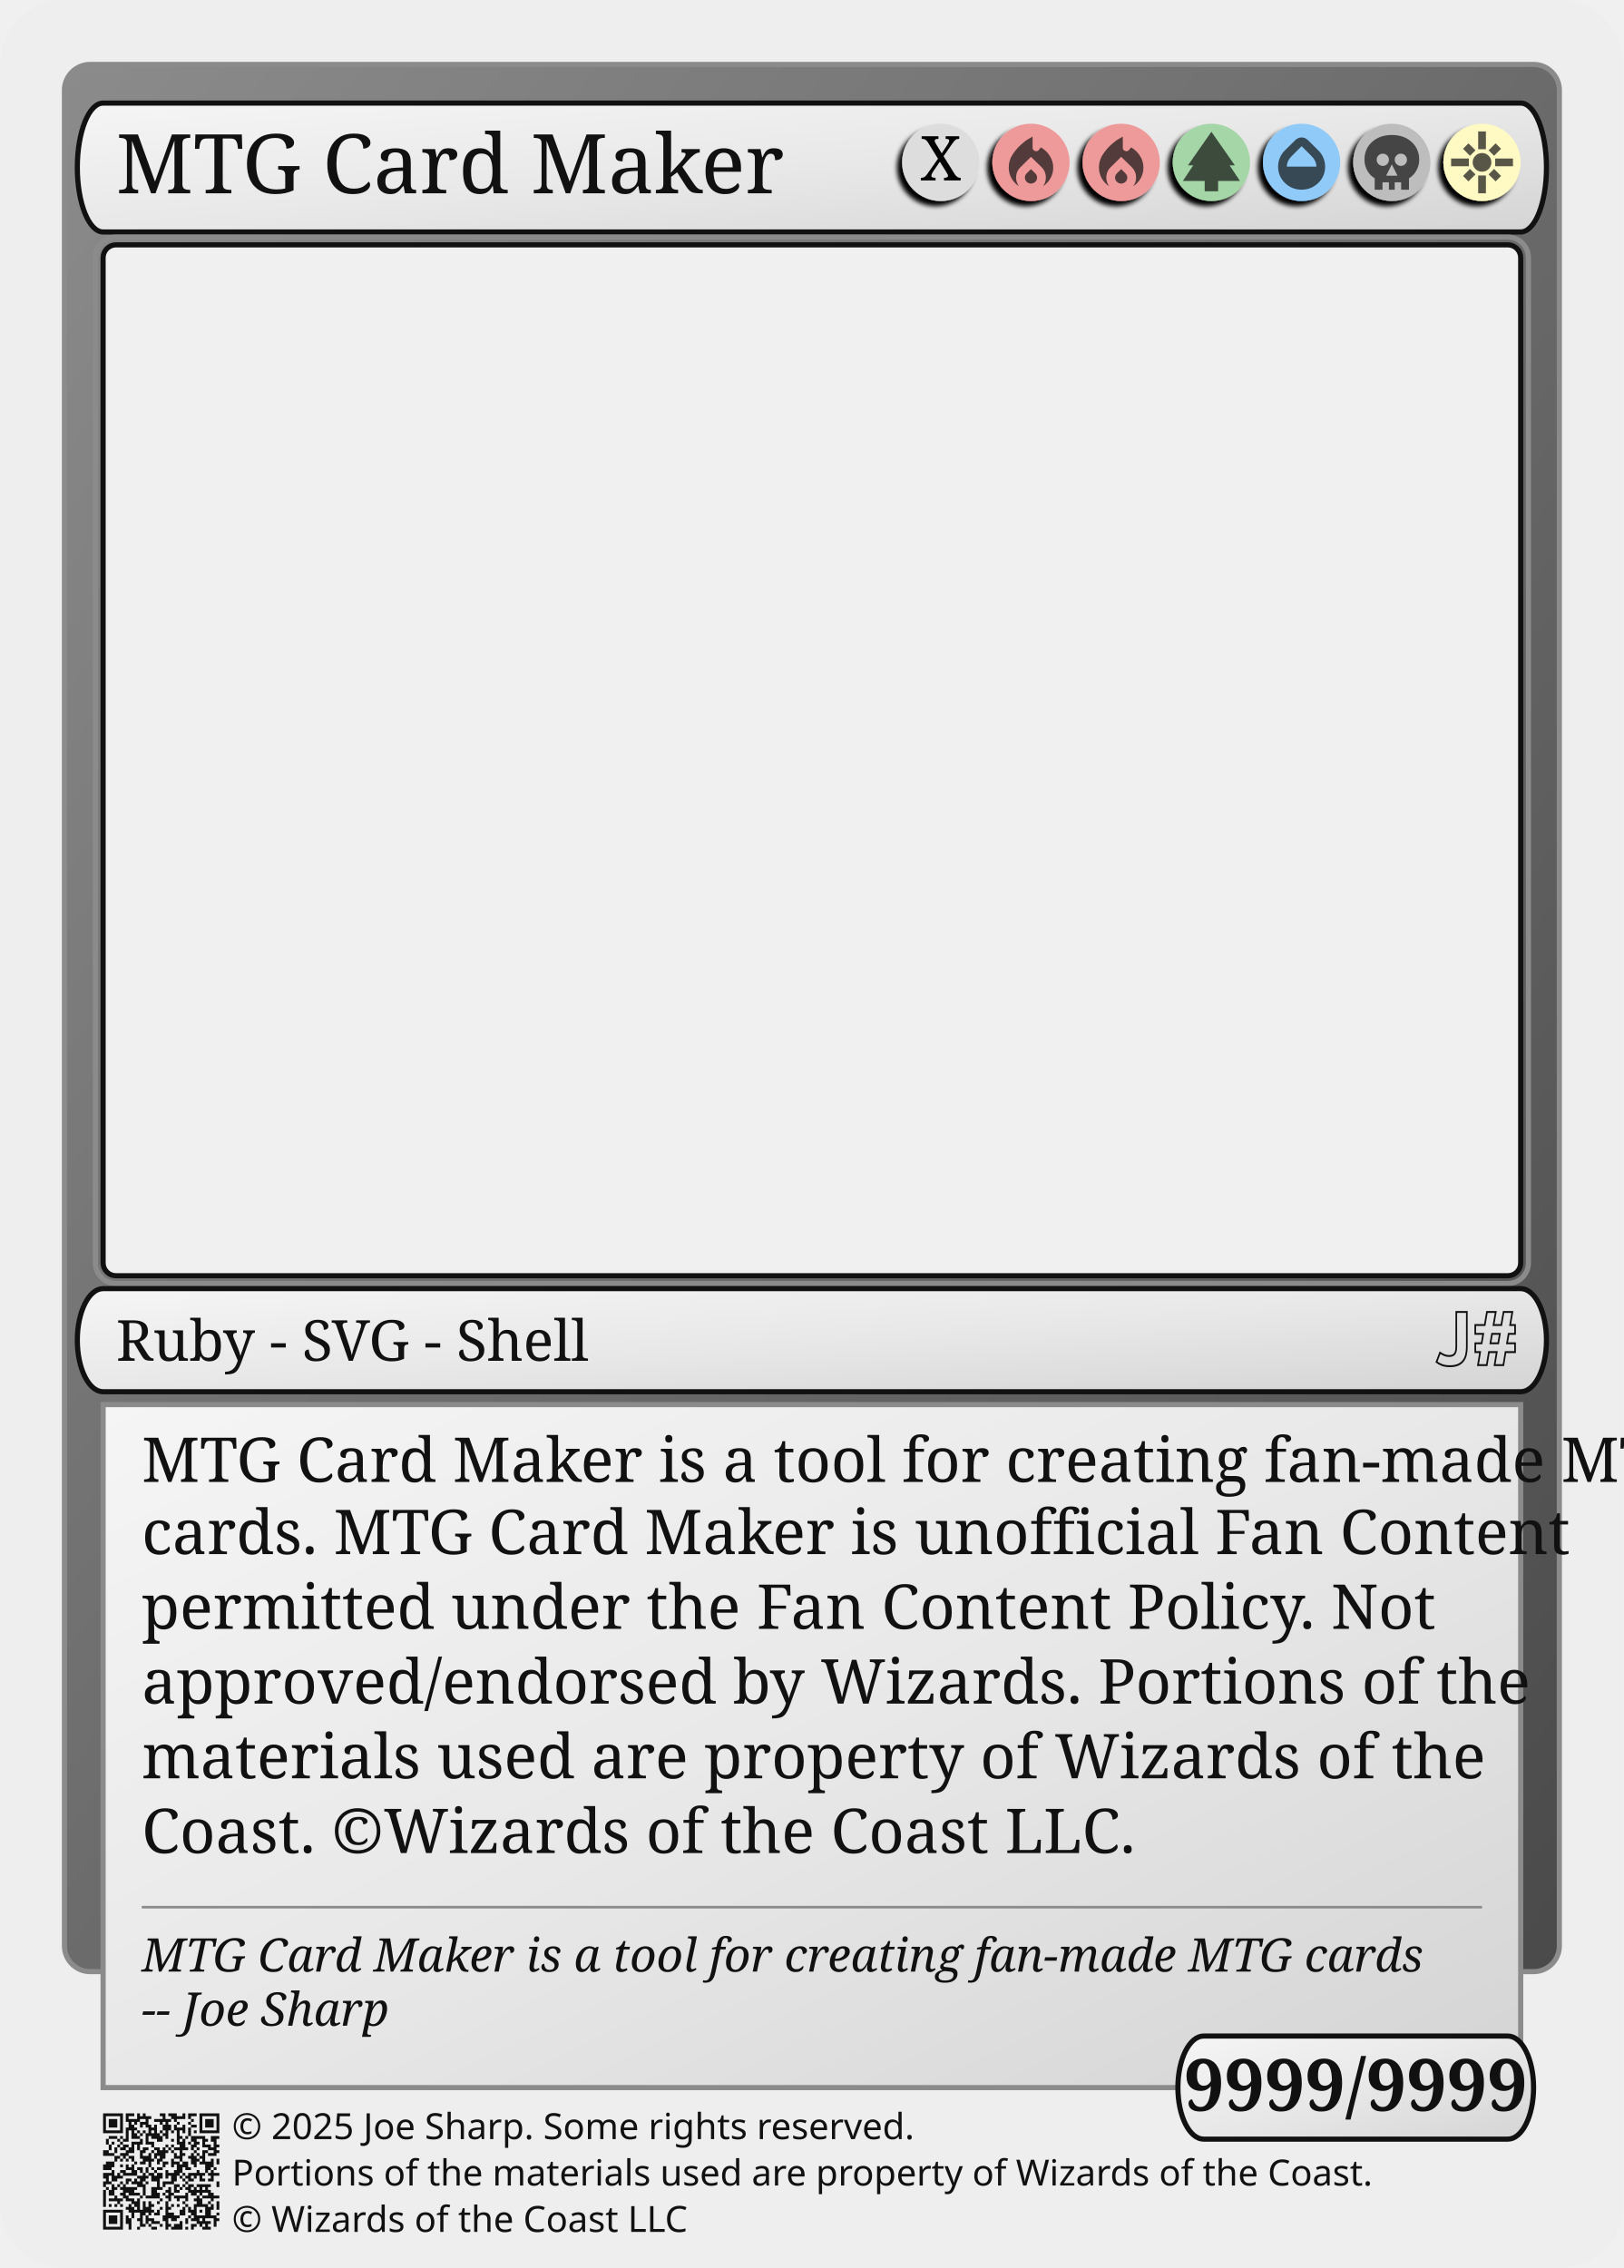
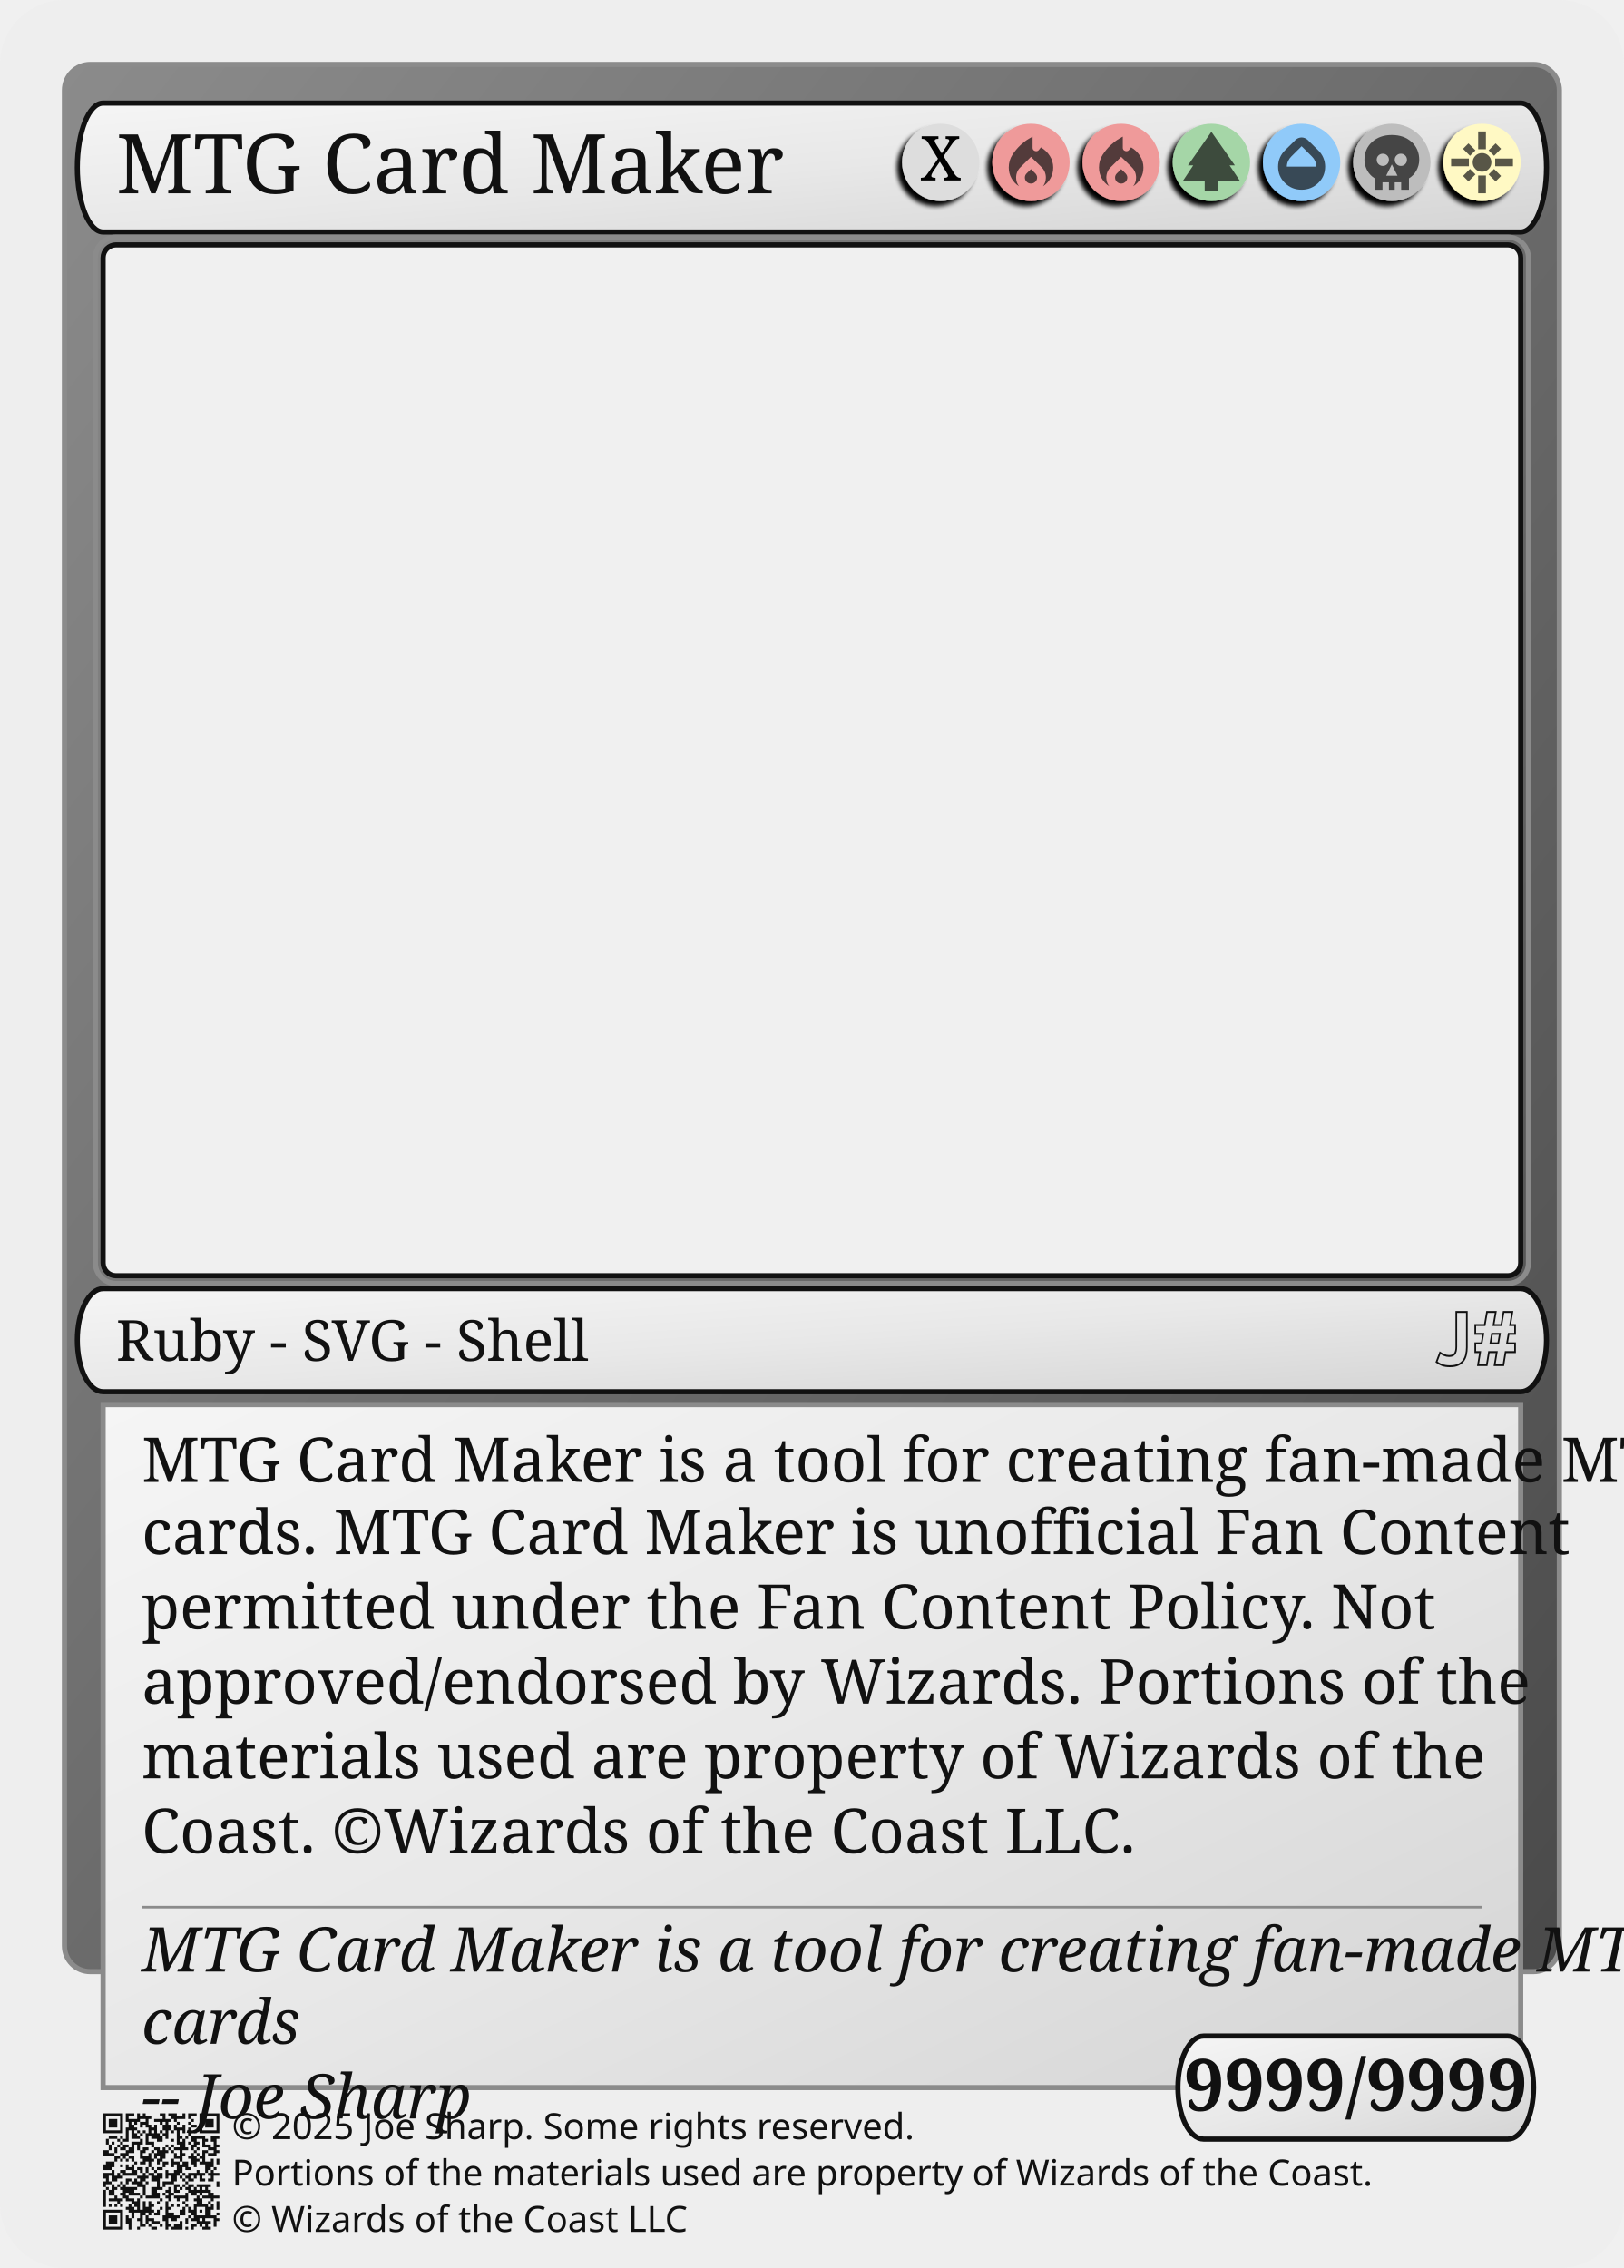
<svg xmlns="http://www.w3.org/2000/svg" width="630" height="880">
  <style>
@font-face {
  font-family: 'Goudy Mediaeval DemiBold';
  src: url('fonts/Goudy Mediaeval DemiBold.ttf') format('truetype');
  font-weight: normal;
  font-style: normal;
}

</style>
  <style>
/* Font Classes */
.card-name {
  font-family: 'Goudy Mediaeval DemiBold', serif;
  font-weight: normal;
  font-style: normal;
}

.card-type {
  font-family: 'Goudy Mediaeval DemiBold', serif;
  font-weight: normal;
  font-style: normal;
}

.card-rules-text {
  font-family: serif;
  font-weight: normal;
  font-style: normal;
}

.card-flavor-text {
  font-family: serif;
  font-weight: normal;
  font-style: italic;
}

.card-power-toughness {
  font-family: serif;
  font-weight: bold;
  font-style: normal;
}

.card-copyright {
  font-family: sans-serif;
  font-weight: normal;
  font-style: normal;
}

.mana-cost-text {
  font-family: serif;
  font-weight: normal;
  font-style: normal;
}

.mana-cost-text-large {
  font-family: serif;
  font-weight: semibold;
  font-style: normal;
}

</style>
  <defs>
    <mask id="artWindowMask">
      <rect x="0" y="0" width="100%" height="100%" fill="#FFF" />
      <rect x="40" y="95" width="550" height="400" fill="#000" rx="5" ry="5" />
    </mask>
  </defs>
  <rect x="0" y="0" width="630" height="880" fill="#EEE" rx="25" ry="25" mask="url(#artWindowMask)" />
  <path fill="#111" transform="translate(40,820) scale(1.1)" d="M0 0h7v7h-7zM8 0h3v1h-2v1h3v-2h1v1h1v-1h1v1h2v1h-1v2h1v1h1v-1h1v3h1v-1h1v-2h-1v-1h-2v-1h3v-1h-1v-1h2v2h2v-1h-1v-1h3v1h2v-1h1v2h-3v1h-1v-1h-1v1h-1v1h1v2h-1v3h-1v-1h-1v-1h-1v1h1v2h-2v-1h-2v-1h-1v2h2v2h-1v-1h-2v-4h-1v-1h1v1h1v-2h-1v-1h-1v1h-1v-2h-1v1h-1v-1h-1v1h1v1h1v1h-1v1h1v-1h1v1h-1v1h1v-1h1v1h-1v1h-3v-3h-1v4h-2v-1h-1v-1h1v1h1v-4h1v-2h-1zM30 0h3v1h-2v1h-1zM34 0h7v7h-7zM1 1v5h5v-5zM35 1v5h5v-5zM2 2h3v3h-3zM13 2v1h2v-1zM31 2h1v1h-1zM36 2h3v3h-3zM21 3v1h1v-1zM26 3h1v1h-1zM30 3h1v1h-1zM25 4h1v1h2v-1h1v3h-1v-1h-1v2h1v1h-1v1h1v-1h1v-1h1v-3h1v-1h2v1h-2v3h-1v1h-1v3h1v1h-2v1h1v1h-1v2h-1v-1h-2v-2h-1v-1h-1v-1h-1v-1h1v1h1v-1h1v1h-1v1h1v-1h2v-1h-1v-5h-1zM17 6v1h1v-1zM21 6v1h1v-1zM24 6h1v1h-1zM32 6h1v1h-1zM2 8h3v1h-3zM31 8h5v1h1v1h-1v1h2v1h1v-2h-1v-2h3v1h-1v2h1v1h-1v1h1v1h-1v1h-3v-1h-1v3h2v-1h1v3h-1v1h-1v1h-1v-3h-2v-1h-1v2h-1v-1h-1v-2h-1v-1h1v-1h1v-1h-1v-2h-1v-1h1zM1 9h1v2h-1zM5 9h1v1h-1zM13 9h1v2h-1v2h-1v-2h-1v3h-2v1h-1v1h-1v-1h-1v-1h2v-1h-2v-1h-1v-1h1v-1h1v1h-1v1h1v-1h2v1h-1v1h1v-1h1v-2h3zM24 9h1v1h-1zM33 9v1h1v1h-1v1h-1v1h1v-1h1v1h-1v1h-1v1h1v-1h1v1h-1v1h1v-1h1v-2h2v-1h-2v-3zM3 10h1v1h-1zM31 10v1h1v-1zM2 11h1v2h-1zM4 12h1v2h-1zM14 12h2v1h-1v1h-1v1h2v-1h1v-1h1v-1h2v1h1v-1h1v1h1v1h-1v2h-1v1h-1v1h-1v-2h-1v-2h-1v2h1v1h-1v2h-1v-2h-1v1h-2v-1h1v-1h-1v-3h1zM0 13h2v1h2v1h-4zM18 13v1h1v-1zM25 13v1h1v1h1v-2zM37 13v1h2v-1zM4 15h2v1h-1v1h-1zM9 15h2v2h-1v-1h-1zM19 15v1h1v-1zM6 16h1v1h-1zM8 16h1v1h-1zM24 16h1v1h2v1h1v-1h2v2h1v1h-2v-1h-1v2h-1v1h-1v2h-1v1h-3v1h-1v-2h3v-2h-1v1h-1v-3h1v1h2v-1h1v-2h-1v1h-1zM34 16v1h1v-1zM40 16h1v2h-1zM1 17h3v2h-1v1h-3v-2h1zM11 17h1v1h-1zM21 17h2v1h-1v1h-1zM6 18h1v1h-1zM8 18h1v1h1v-1h1v2h1v-1h2v2h-1v-1h-1v2h-5v-1h-1v-1h2zM15 19h1v2h-1zM17 19h1v1h-1zM19 19h2v1h-2zM39 19h1v1h-1zM3 20h1v2h1v-1h1v1h1v1h-2v1h-2v-2h-1v2h1v1h-2v1h-1v-2h1v-1h-1v-2h3zM8 20v1h2v-1zM18 20h1v1h-1zM33 20h1v1h2v1h-1v1h1v1h-2v-2h-1v1h-1v-1h-1v1h1v1h-2v-1h-1v-1h-1v-1h1v1h1v-1h3zM38 20h1v1h2v1h-2v2h-2v-1h1v-1h-1v-1h1zM14 21h1v1h1v-1h2v1h1v-1h2v2h-1v3h1v1h-2v1h1v2h-5v-1h-1v-3h-2v-1h-2v-1h-1v1h-1v-2h2v1h1v-1h1v-1h2zM16 22v1h-1v1h-1v1h1v-1h1v1h-1v4h2v-3h2v-2h-2v-2zM27 22h1v1h-1zM12 23v1h1v-1zM28 23h1v1h-1zM6 24h1v1h-1zM29 24h1v1h-1zM40 24h1v2h-1zM3 25h1v1h1v-1h1v1h-1v1h-1v2h-2v-2h-1v-1h1v1h1zM7 25h1v1h4v1h-1v1h2v1h-4v-1h-1v1h1v1h2v1h1v-1h1v-1h1v1h-1v4h1v-3h1v2h1v-2h1v1h1v1h-1v1h1v1h-1v1h-1v-1h-1v1h-1v3h1v-3h1v1h2v1h2v1h-3v-1h-1v1h-1v1h-2v-2h-1v-1h1v-2h-2v2h-1v-2h-1v-1h-1v-1h1v-1h1v-1h-2v-1h-1v-1h-1v-1h1v-1h-1v-1h1zM25 25h2v1h-1v1h1v-1h1v-1h1v1h-1v1h-1v1h-2zM30 25h2v1h-1v1h1v-1h1v-1h5v1h-1v1h1v1h1v1h2v1h-2v1h-1v-1h-3v-1h-1v-1h-1v1h-2v-1h-1v-1h-1v-1h1zM23 26h1v2h1v1h-1v2h-1v-1h-1v-1h-1v-1h1v-1h1zM33 26v1h1v-1zM35 26v1h1v-1zM0 27h1v6h-1zM22 28v1h1v-1zM29 28h1v3h-1v-1h-2v1h-1v-1h-1v-1h4zM35 28v1h2v-1zM4 29h1v1h2v1h-1v1h-1v-1h-3v-1h2zM33 29h1v1h1v2h2v-1h1v1h-1v1h1v-1h1v2h-1v2h2v-1h1v1h-1v1h1v1h-1v2h-1v-3h-3v1h2v1h-1v1h1v1h-3v-1h-1v-1h-1v-1h-2v-1h-1v-1h1v-1h-1v-2h-1v-1h-1v-1h1v1h1v1h1v1h1v-2h1v-1h-1v-1h1zM20 30h1v1h-1zM19 31h1v1h-1zM22 31h1v2h1v-1h1v1h-1v1h-1v1h2v1h2v-2h1v-1h1v3h-2v1h-1v1h-2v-1h-1v2h1v1h-1v1h-1v-3h-1v-2h1zM40 31h1v3h-1zM2 32h1v1h-1zM4 32h1v1h-1zM6 32h1v1h-1zM10 32v1h1v-1zM26 32h1v1h-1zM11 33v1h1v-1zM20 33h1v1h-1zM33 33v3h3v-3zM0 34h7v7h-7zM19 34h1v2h-2v-1h1zM34 34h1v1h-1zM1 35v5h5v-5zM2 36h3v3h-3zM8 36h1v1h1v4h-1v-2h-1zM31 36v1h1v-1zM29 37h1v2h-1zM34 37v1h1v-1zM27 38h1v3h-4v-1h1v-1h2zM16 39h1v1h-1zM20 39h1v1h-1zM31 39h2v1h-1v1h-1zM35 39v1h1v-1zM12 40h1v1h-1zM17 40h2v1h-2zM29 40h1v1h-1z" />
  <text x="90" y="830" fill="#111" font-size="14" text-anchor="start" class="card-copyright">
© 2025 Joe Sharp. Some rights reserved.
</text>
  <text x="90" y="848" fill="#111" font-size="14" text-anchor="start" class="card-copyright">
Portions of the materials used are property of Wizards of the Coast.
</text>
  <text x="90" y="866" fill="#111" font-size="14" text-anchor="start" class="card-copyright">
© Wizards of the Coast LLC
</text>
  <defs>
    <linearGradient id="colorless_card_gradient" x1="0%" y1="0%" x2="100%" y2="100%">
      <stop offset="0%" stop-color="#3D3D3D" />
      <stop offset="50%" stop-color="#111" />
      <stop offset="100%" stop-color="#1A1A1A" />
    </linearGradient>
    <linearGradient id="colorless_frame_gradient" x1="0%" y1="0%" x2="100%" y2="100%">
      <stop offset="0%" stop-color="#8B8B8B" />
      <stop offset="50%" stop-color="#6B6B6B" />
      <stop offset="100%" stop-color="#4A4A4A" />
    </linearGradient>
    <linearGradient id="colorless_name_gradient" x1="0%" y1="0%" x2="100%" y2="100%">
      <stop offset="0%" stop-color="#F5F5F5" />
      <stop offset="50%" stop-color="#E8E8E8" />
      <stop offset="100%" stop-color="#D4D4D4" />
    </linearGradient>
    <linearGradient id="colorless_text_box_gradient" x1="0%" y1="0%" x2="100%" y2="100%">
      <stop offset="0%" stop-color="#F5F5F5" />
      <stop offset="50%" stop-color="#E8E8E8" />
      <stop offset="100%" stop-color="#D4D4D4" />
    </linearGradient>
    <linearGradient id="colorless_metallic_highlight_gradient" x1="0%" y1="0%" x2="100%" y2="100%">
      <stop offset="0%" stop-color="#8B8B8B" stop-opacity="0.6" />
      <stop offset="20%" stop-color="#E0E0E0" stop-opacity="0.9" />
      <stop offset="38%" stop-color="#FFFFFF" stop-opacity="1.0" />
      <stop offset="42%" stop-color="#E0E0E0" stop-opacity="0.7" />
      <stop offset="62%" stop-color="#8B8B8B" stop-opacity="0.5" />
      <stop offset="73%" stop-color="#FFFFFF" stop-opacity="0.8" />
      <stop offset="80%" stop-color="#E0E0E0" stop-opacity="0.6" />
      <stop offset="100%" stop-color="#8B8B8B" stop-opacity="0.4" />
    </linearGradient>
    <radialGradient id="colorless_metallic_shadow_gradient" cx="50%" cy="50%" r="70%">
      <stop offset="0%" stop-color="#B0B0B0" stop-opacity="0.3" />
      <stop offset="50%" stop-color="#8B8B8B" stop-opacity="0.5" />
      <stop offset="100%" stop-color="#6B6B6B" stop-opacity="0.7" />
    </radialGradient>
    <pattern id="colorless_metallic_pattern" x="0" y="0" width="20" height="20" patternUnits="userSpaceOnUse">
      <line x1="0" y1="0" x2="20" y2="20" stroke="#F5F5F5" stroke-width="0.5" opacity="0.3" />
      <line x1="20" y1="0" x2="0" y2="20" stroke="#B0B0B0" stroke-width="0.5" opacity="0.2" />
      <circle cx="5" cy="5" r="0.5" fill="#F5F5F5" opacity="0.6" />
      <circle cx="15" cy="15" r="0.5" fill="#F5F5F5" opacity="0.6" />
      <circle cx="10" cy="10" r="0.3" fill="#B0B0B0" opacity="0.4" />
    </pattern>
  </defs>
  <rect x="25" y="25" width="580" height="740" fill="url(#colorless_frame_gradient)" stroke="#8B8B8B" stroke-width="2" rx="10" ry="10" mask="url(#artWindowMask)" />
  <defs>
    <linearGradient id="colorless_card_gradient" x1="0%" y1="0%" x2="100%" y2="100%">
      <stop offset="0%" stop-color="#3D3D3D" />
      <stop offset="50%" stop-color="#111" />
      <stop offset="100%" stop-color="#1A1A1A" />
    </linearGradient>
    <linearGradient id="colorless_frame_gradient" x1="0%" y1="0%" x2="100%" y2="100%">
      <stop offset="0%" stop-color="#8B8B8B" />
      <stop offset="50%" stop-color="#6B6B6B" />
      <stop offset="100%" stop-color="#4A4A4A" />
    </linearGradient>
    <linearGradient id="colorless_name_gradient" x1="0%" y1="0%" x2="100%" y2="100%">
      <stop offset="0%" stop-color="#F5F5F5" />
      <stop offset="50%" stop-color="#E8E8E8" />
      <stop offset="100%" stop-color="#D4D4D4" />
    </linearGradient>
    <linearGradient id="colorless_text_box_gradient" x1="0%" y1="0%" x2="100%" y2="100%">
      <stop offset="0%" stop-color="#F5F5F5" />
      <stop offset="50%" stop-color="#E8E8E8" />
      <stop offset="100%" stop-color="#D4D4D4" />
    </linearGradient>
    <linearGradient id="colorless_metallic_highlight_gradient" x1="0%" y1="0%" x2="100%" y2="100%">
      <stop offset="0%" stop-color="#8B8B8B" stop-opacity="0.6" />
      <stop offset="20%" stop-color="#E0E0E0" stop-opacity="0.9" />
      <stop offset="38%" stop-color="#FFFFFF" stop-opacity="1.0" />
      <stop offset="42%" stop-color="#E0E0E0" stop-opacity="0.7" />
      <stop offset="62%" stop-color="#8B8B8B" stop-opacity="0.5" />
      <stop offset="73%" stop-color="#FFFFFF" stop-opacity="0.8" />
      <stop offset="80%" stop-color="#E0E0E0" stop-opacity="0.6" />
      <stop offset="100%" stop-color="#8B8B8B" stop-opacity="0.4" />
    </linearGradient>
    <radialGradient id="colorless_metallic_shadow_gradient" cx="50%" cy="50%" r="70%">
      <stop offset="0%" stop-color="#B0B0B0" stop-opacity="0.3" />
      <stop offset="50%" stop-color="#8B8B8B" stop-opacity="0.5" />
      <stop offset="100%" stop-color="#6B6B6B" stop-opacity="0.7" />
    </radialGradient>
    <pattern id="colorless_metallic_pattern" x="0" y="0" width="20" height="20" patternUnits="userSpaceOnUse">
      <line x1="0" y1="0" x2="20" y2="20" stroke="#F5F5F5" stroke-width="0.5" opacity="0.3" />
      <line x1="20" y1="0" x2="0" y2="20" stroke="#B0B0B0" stroke-width="0.5" opacity="0.2" />
      <circle cx="5" cy="5" r="0.5" fill="#F5F5F5" opacity="0.6" />
      <circle cx="15" cy="15" r="0.5" fill="#F5F5F5" opacity="0.6" />
      <circle cx="10" cy="10" r="0.3" fill="#B0B0B0" opacity="0.4" />
    </pattern>
  </defs>
  <g>
    <rect x="30" y="40" width="570" height="50" fill="url(#colorless_name_gradient)" stroke="#111" stroke-width="2" rx="10" ry="25" mask="url(#)" />
    <text x="45" y="75" fill="#111" font-size="32" class="card-name">
MTG Card Maker
</text>
    <g transform="translate(365, 63)">
      <defs>
        <filter id="mana-cost-drop-shadow" x="-50%" y="-50%" width="200%" height="200%">
          <feDropShadow dx="-2" dy="2" stdDeviation="1" flood-color="black" flood-opacity="1.0" />
        </filter>
      </defs>
      <g filter="url(#mana-cost-drop-shadow)">
        <circle cx="0" cy="0" r="15" fill="#DDD" />
        <text x="0" y="7" fill="#000" text-anchor="middle" font-weight="normal" font-size="24" font-family="serif">X</text>
        <circle cx="35" cy="0" r="15" fill="#EF9A9A" />
        <g transform="translate(23, -12)" opacity="0.7">
          <svg height="24px" viewBox="0 -960 960 960" width="24px" fill="#111">
            <path d="M135-399.89Q135-511 193-599.5q58-88.5 126.77-151.17 68.78-62.67 127-96L505-880v172q0 25.74 17.25 40.37Q539.49-653 560.78-653q11.22 0 22.23-4.7T603-674l31-39q87 51 139 134t52 178.52q0 92.88-43.5 169.18Q738-155 666-110q22.19-27.84 33.6-61.77Q711-205.71 711-243.5q0-47.5-16.98-88.49-16.99-41-50.56-73.9L480-566 318-406q-34 32-51.5 73.54-17.5 41.54-17.5 88.73 0 37.73 11.4 71.77Q271.81-137.93 294-110q-72-45-115.5-121.45Q135-307.89 135-399.89ZM480-375l67.67 66.42Q561-294 568-277.86q7 16.13 7 33.86 0 38.3-28.44 65.65Q518.11-151 479.76-151q-38.34 0-66.55-27.35Q385-205.7 385-244q0-19 6.93-34.83Q398.86-294.67 412-308l68-67Z" />
          </svg>
        </g>
        <circle cx="70" cy="0" r="15" fill="#EF9A9A" />
        <g transform="translate(58, -12)" opacity="0.7">
          <svg height="24px" viewBox="0 -960 960 960" width="24px" fill="#111">
            <path d="M135-399.89Q135-511 193-599.5q58-88.5 126.77-151.17 68.78-62.67 127-96L505-880v172q0 25.74 17.25 40.37Q539.49-653 560.78-653q11.22 0 22.23-4.7T603-674l31-39q87 51 139 134t52 178.52q0 92.88-43.5 169.18Q738-155 666-110q22.19-27.84 33.6-61.77Q711-205.71 711-243.5q0-47.5-16.98-88.49-16.99-41-50.56-73.9L480-566 318-406q-34 32-51.5 73.54-17.5 41.54-17.5 88.73 0 37.73 11.4 71.77Q271.81-137.93 294-110q-72-45-115.5-121.45Q135-307.89 135-399.89ZM480-375l67.67 66.42Q561-294 568-277.86q7 16.13 7 33.86 0 38.3-28.44 65.65Q518.11-151 479.76-151q-38.34 0-66.55-27.35Q385-205.7 385-244q0-19 6.93-34.83Q398.86-294.67 412-308l68-67Z" />
          </svg>
        </g>
        <circle cx="105" cy="0" r="15" fill="#A5D6A7" />
        <g transform="translate(93, -12)" opacity="0.7">
          <svg height="24px" viewBox="0 -960 960 960" width="24px" fill="#111">
            <path d="M584-31H376v-161H37l161-242h-82l364-521 364 521h-82l161 242H584v161Z" />
          </svg>
        </g>
        <circle cx="140" cy="0" r="15" fill="#90CAF9" />
        <g transform="translate(128, -12)" opacity="0.7">
          <svg height="24px" viewBox="0 -960 960 960" width="24px" fill="#111">
            <path d="M479-56q-150 0-257-104T115-414q0-71.79 28-137.89Q171-618 223-668l162-160q20-19 44.74-29 24.74-10 50.26-10t50.26 10Q555-847 575-828l162 160q52 50 80 116.11 28 66.1 28 137.89 0 150-107.5 254T479-56ZM251-414h458q0-44-18.5-85t-49.67-71.56L480-731 319.17-570.56Q288-540 269.5-498.93 251-457.86 251-414Z" />
          </svg>
        </g>
        <circle cx="175" cy="0" r="15" fill="#BDBDBD" />
        <g transform="translate(163, -12)" opacity="0.7">
          <svg height="24px" viewBox="0 -960 960 960" width="24px" fill="#111">
            <path d="M392-273h176l-88-176-88 176Zm-51.79-152q40.15 0 67.47-27.97T435-520.21q0-40.15-27.53-67.47T340.29-615q-39.65 0-67.47 27.53T245-520.29q0 39.65 27.97 67.47T340.21-425Zm280 0q40.15 0 67.47-27.97T715-520.21q0-40.15-27.53-67.47T620.29-615q-39.65 0-67.47 27.53T525-520.29q0 39.65 27.97 67.47T620.21-425ZM214-55v-178q-33-19-62-48.5t-50.5-67q-21.5-37.5-34-81T55-519.73Q55-690 174.09-797.5 293.19-905 480.33-905q187.15 0 305.91 107.5Q905-690 905-519.73q0 46.73-12.5 90.23-12.5 43.5-34 81t-50.5 67q-29 29.5-62 48.68V-55H625v-116H525v116h-90v-116H335v116H214Z" />
          </svg>
        </g>
        <circle cx="210" cy="0" r="15" fill="#FFF9C4" />
        <g transform="translate(198, -12)" opacity="0.7">
          <svg height="24px" viewBox="0 -960 960 960" width="24px" fill="#111">
            <path d="M-6-420v-120h282v120H-6Zm299-162L185-691l84-84 109 108-85 85Zm127-102v-282h120v282H420Zm247 102-85-85 109-108 84 84-108 109Zm17 162v-120h282v120H684Zm-203.71 85Q420-335 377.5-377.21q-42.5-42.2-42.5-102.5 0-60.29 42.21-102.79 42.2-42.5 102.5-42.5 60.29 0 102.79 42.21 42.5 42.2 42.5 102.5 0 60.29-42.21 102.79-42.2 42.5-102.5 42.5ZM691-185 582-293l85-85 108 109-84 84Zm-422 0-84-84 108-109 85 85-109 108ZM420 6v-282h120V6H420Z" />
          </svg>
        </g>
      </g>
    </g>
  </g>
  <g>
    <rect x="37" y="92" width="556" height="406" fill="none" stroke="#8B8B8B" stroke-width="2" rx="8" ry="8" />
    <rect x="40" y="95" width="550" height="400" fill="none" stroke="#111" stroke-width="2" rx="5" ry="5" />
  </g>
  <defs>
    <linearGradient id="colorless_card_gradient" x1="0%" y1="0%" x2="100%" y2="100%">
      <stop offset="0%" stop-color="#3D3D3D" />
      <stop offset="50%" stop-color="#111" />
      <stop offset="100%" stop-color="#1A1A1A" />
    </linearGradient>
    <linearGradient id="colorless_frame_gradient" x1="0%" y1="0%" x2="100%" y2="100%">
      <stop offset="0%" stop-color="#8B8B8B" />
      <stop offset="50%" stop-color="#6B6B6B" />
      <stop offset="100%" stop-color="#4A4A4A" />
    </linearGradient>
    <linearGradient id="colorless_name_gradient" x1="0%" y1="0%" x2="100%" y2="100%">
      <stop offset="0%" stop-color="#F5F5F5" />
      <stop offset="50%" stop-color="#E8E8E8" />
      <stop offset="100%" stop-color="#D4D4D4" />
    </linearGradient>
    <linearGradient id="colorless_text_box_gradient" x1="0%" y1="0%" x2="100%" y2="100%">
      <stop offset="0%" stop-color="#F5F5F5" />
      <stop offset="50%" stop-color="#E8E8E8" />
      <stop offset="100%" stop-color="#D4D4D4" />
    </linearGradient>
    <linearGradient id="colorless_metallic_highlight_gradient" x1="0%" y1="0%" x2="100%" y2="100%">
      <stop offset="0%" stop-color="#8B8B8B" stop-opacity="0.6" />
      <stop offset="20%" stop-color="#E0E0E0" stop-opacity="0.9" />
      <stop offset="38%" stop-color="#FFFFFF" stop-opacity="1.0" />
      <stop offset="42%" stop-color="#E0E0E0" stop-opacity="0.7" />
      <stop offset="62%" stop-color="#8B8B8B" stop-opacity="0.5" />
      <stop offset="73%" stop-color="#FFFFFF" stop-opacity="0.8" />
      <stop offset="80%" stop-color="#E0E0E0" stop-opacity="0.6" />
      <stop offset="100%" stop-color="#8B8B8B" stop-opacity="0.4" />
    </linearGradient>
    <radialGradient id="colorless_metallic_shadow_gradient" cx="50%" cy="50%" r="70%">
      <stop offset="0%" stop-color="#B0B0B0" stop-opacity="0.3" />
      <stop offset="50%" stop-color="#8B8B8B" stop-opacity="0.5" />
      <stop offset="100%" stop-color="#6B6B6B" stop-opacity="0.7" />
    </radialGradient>
    <pattern id="colorless_metallic_pattern" x="0" y="0" width="20" height="20" patternUnits="userSpaceOnUse">
      <line x1="0" y1="0" x2="20" y2="20" stroke="#F5F5F5" stroke-width="0.5" opacity="0.3" />
      <line x1="20" y1="0" x2="0" y2="20" stroke="#B0B0B0" stroke-width="0.5" opacity="0.2" />
      <circle cx="5" cy="5" r="0.5" fill="#F5F5F5" opacity="0.6" />
      <circle cx="15" cy="15" r="0.5" fill="#F5F5F5" opacity="0.6" />
      <circle cx="10" cy="10" r="0.3" fill="#B0B0B0" opacity="0.4" />
    </pattern>
  </defs>
  <g>
    <rect x="30" y="500" width="570" height="40" fill="url(#colorless_name_gradient)" stroke="#111" stroke-width="2" rx="10" ry="25" />
    <text x="45" y="528" fill="#111" font-size="22" class="card-type">
Ruby - SVG - Shell
</text>
    <path stroke-width="3" d="m 56.073,76.492 q 0,6.193 -1.457,11.657 -1.336,5.464 -4.857,9.593 -3.4,4.007 -9.35,6.436 -5.828,2.307 -14.814,2.307 -8.257,0 -14.207,-1.943 -5.95,-2.064 -9.836,-4.736 L 7.867,85.114 q 3.521,2.064 7.528,3.643 4.007,1.579 8.743,1.579 6.921,0 9.957,-3.4 Q 37.131,83.535 37.131,75.521 V 20.636 H 56.073 Z M 104.037,41.278 h 14.086 l 4.007,-20.643 h 15.786 l -4.007,20.643 h 8.864 v 13.964 h -11.536 l -2.914,14.936 h 14.45 V 84.142 H 125.651 l -3.886,20.643 H 105.98 L 109.865,84.142 H 95.78 l -3.886,20.643 H 76.109 L 79.994,84.142 H 71.252 V 70.178 H 82.666 L 85.58,55.243 H 71.252 V 41.278 h 17 l 4.007,-20.643 h 15.786 z m -5.586,28.9 h 14.086 l 2.914,-14.936 H 101.365 Z" fill="none" stroke="#111" transform="translate(557,504) scale(0.23) scale(0.9383906,1.065654)" aria-label="J#" />
  </g>
  <defs>
    <linearGradient id="colorless_card_gradient" x1="0%" y1="0%" x2="100%" y2="100%">
      <stop offset="0%" stop-color="#3D3D3D" />
      <stop offset="50%" stop-color="#111" />
      <stop offset="100%" stop-color="#1A1A1A" />
    </linearGradient>
    <linearGradient id="colorless_frame_gradient" x1="0%" y1="0%" x2="100%" y2="100%">
      <stop offset="0%" stop-color="#8B8B8B" />
      <stop offset="50%" stop-color="#6B6B6B" />
      <stop offset="100%" stop-color="#4A4A4A" />
    </linearGradient>
    <linearGradient id="colorless_name_gradient" x1="0%" y1="0%" x2="100%" y2="100%">
      <stop offset="0%" stop-color="#F5F5F5" />
      <stop offset="50%" stop-color="#E8E8E8" />
      <stop offset="100%" stop-color="#D4D4D4" />
    </linearGradient>
    <linearGradient id="colorless_text_box_gradient" x1="0%" y1="0%" x2="100%" y2="100%">
      <stop offset="0%" stop-color="#F5F5F5" />
      <stop offset="50%" stop-color="#E8E8E8" />
      <stop offset="100%" stop-color="#D4D4D4" />
    </linearGradient>
    <linearGradient id="colorless_metallic_highlight_gradient" x1="0%" y1="0%" x2="100%" y2="100%">
      <stop offset="0%" stop-color="#8B8B8B" stop-opacity="0.6" />
      <stop offset="20%" stop-color="#E0E0E0" stop-opacity="0.9" />
      <stop offset="38%" stop-color="#FFFFFF" stop-opacity="1.0" />
      <stop offset="42%" stop-color="#E0E0E0" stop-opacity="0.7" />
      <stop offset="62%" stop-color="#8B8B8B" stop-opacity="0.5" />
      <stop offset="73%" stop-color="#FFFFFF" stop-opacity="0.8" />
      <stop offset="80%" stop-color="#E0E0E0" stop-opacity="0.6" />
      <stop offset="100%" stop-color="#8B8B8B" stop-opacity="0.4" />
    </linearGradient>
    <radialGradient id="colorless_metallic_shadow_gradient" cx="50%" cy="50%" r="70%">
      <stop offset="0%" stop-color="#B0B0B0" stop-opacity="0.3" />
      <stop offset="50%" stop-color="#8B8B8B" stop-opacity="0.5" />
      <stop offset="100%" stop-color="#6B6B6B" stop-opacity="0.7" />
    </radialGradient>
    <pattern id="colorless_metallic_pattern" x="0" y="0" width="20" height="20" patternUnits="userSpaceOnUse">
      <line x1="0" y1="0" x2="20" y2="20" stroke="#F5F5F5" stroke-width="0.5" opacity="0.3" />
      <line x1="20" y1="0" x2="0" y2="20" stroke="#B0B0B0" stroke-width="0.5" opacity="0.2" />
      <circle cx="5" cy="5" r="0.5" fill="#F5F5F5" opacity="0.6" />
      <circle cx="15" cy="15" r="0.5" fill="#F5F5F5" opacity="0.6" />
      <circle cx="10" cy="10" r="0.3" fill="#B0B0B0" opacity="0.4" />
    </pattern>
  </defs>
  <g>
    <rect x="40" y="545" width="550" height="265" fill="url(#colorless_text_box_gradient)" stroke="#8B8B8B" stroke-width="2" />
    <text x="55" y="575" fill="#111" font-size="24" class="card-rules-text">
MTG Card Maker is a tool for creating fan-made MTG
</text>
    <text x="55" y="603" fill="#111" font-size="24" class="card-rules-text">
cards. MTG Card Maker is unofficial Fan Content
</text>
    <text x="55" y="632" fill="#111" font-size="24" class="card-rules-text">
permitted under the Fan Content Policy. Not
</text>
    <text x="55" y="661" fill="#111" font-size="24" class="card-rules-text">
approved/endorsed by Wizards. Portions of the
</text>
    <text x="55" y="690" fill="#111" font-size="24" class="card-rules-text">
materials used are property of Wizards of the
</text>
    <text x="55" y="719" fill="#111" font-size="24" class="card-rules-text">
Coast. ©Wizards of the Coast LLC.
</text>
    <line x1="55" y1="740" x2="575" y2="740" stroke="#8B8B8B" stroke-width="1" />
-     <text x="55" y="765" fill="#111" font-size="18" class="card-flavor-text">
- MTG Card Maker is a tool for creating fan-made MTG cards
- </text>
-     <text x="55" y="786" fill="#111" font-size="18" class="card-flavor-text">
+     <text x="55" y="765" fill="#111" font-size="24" class="card-flavor-text">
+ MTG Card Maker is a tool for creating fan-made MTG
+ </text>
+     <text x="55" y="793" fill="#111" font-size="24" class="card-flavor-text">
+ cards
+ </text>
+     <text x="55" y="822" fill="#111" font-size="24" class="card-flavor-text">
-- Joe Sharp
</text>
  </g>
  <defs>
    <linearGradient id="colorless_card_gradient" x1="0%" y1="0%" x2="100%" y2="100%">
      <stop offset="0%" stop-color="#3D3D3D" />
      <stop offset="50%" stop-color="#111" />
      <stop offset="100%" stop-color="#1A1A1A" />
    </linearGradient>
    <linearGradient id="colorless_frame_gradient" x1="0%" y1="0%" x2="100%" y2="100%">
      <stop offset="0%" stop-color="#8B8B8B" />
      <stop offset="50%" stop-color="#6B6B6B" />
      <stop offset="100%" stop-color="#4A4A4A" />
    </linearGradient>
    <linearGradient id="colorless_name_gradient" x1="0%" y1="0%" x2="100%" y2="100%">
      <stop offset="0%" stop-color="#F5F5F5" />
      <stop offset="50%" stop-color="#E8E8E8" />
      <stop offset="100%" stop-color="#D4D4D4" />
    </linearGradient>
    <linearGradient id="colorless_text_box_gradient" x1="0%" y1="0%" x2="100%" y2="100%">
      <stop offset="0%" stop-color="#F5F5F5" />
      <stop offset="50%" stop-color="#E8E8E8" />
      <stop offset="100%" stop-color="#D4D4D4" />
    </linearGradient>
    <linearGradient id="colorless_metallic_highlight_gradient" x1="0%" y1="0%" x2="100%" y2="100%">
      <stop offset="0%" stop-color="#8B8B8B" stop-opacity="0.6" />
      <stop offset="20%" stop-color="#E0E0E0" stop-opacity="0.9" />
      <stop offset="38%" stop-color="#FFFFFF" stop-opacity="1.0" />
      <stop offset="42%" stop-color="#E0E0E0" stop-opacity="0.7" />
      <stop offset="62%" stop-color="#8B8B8B" stop-opacity="0.5" />
      <stop offset="73%" stop-color="#FFFFFF" stop-opacity="0.8" />
      <stop offset="80%" stop-color="#E0E0E0" stop-opacity="0.6" />
      <stop offset="100%" stop-color="#8B8B8B" stop-opacity="0.4" />
    </linearGradient>
    <radialGradient id="colorless_metallic_shadow_gradient" cx="50%" cy="50%" r="70%">
      <stop offset="0%" stop-color="#B0B0B0" stop-opacity="0.3" />
      <stop offset="50%" stop-color="#8B8B8B" stop-opacity="0.5" />
      <stop offset="100%" stop-color="#6B6B6B" stop-opacity="0.7" />
    </radialGradient>
    <pattern id="colorless_metallic_pattern" x="0" y="0" width="20" height="20" patternUnits="userSpaceOnUse">
      <line x1="0" y1="0" x2="20" y2="20" stroke="#F5F5F5" stroke-width="0.5" opacity="0.3" />
      <line x1="20" y1="0" x2="0" y2="20" stroke="#B0B0B0" stroke-width="0.5" opacity="0.2" />
      <circle cx="5" cy="5" r="0.5" fill="#F5F5F5" opacity="0.6" />
      <circle cx="15" cy="15" r="0.5" fill="#F5F5F5" opacity="0.6" />
      <circle cx="10" cy="10" r="0.3" fill="#B0B0B0" opacity="0.4" />
    </pattern>
  </defs>
  <g>
    <rect x="457" y="790" width="138" height="40" fill="url(#colorless_name_gradient)" stroke="#111" stroke-width="2" rx="10" ry="25" />
    <text x="526" y="819" fill="#111" font-size="28" text-anchor="middle" class="card-power-toughness">
9999/9999
</text>
  </g>
</svg>
